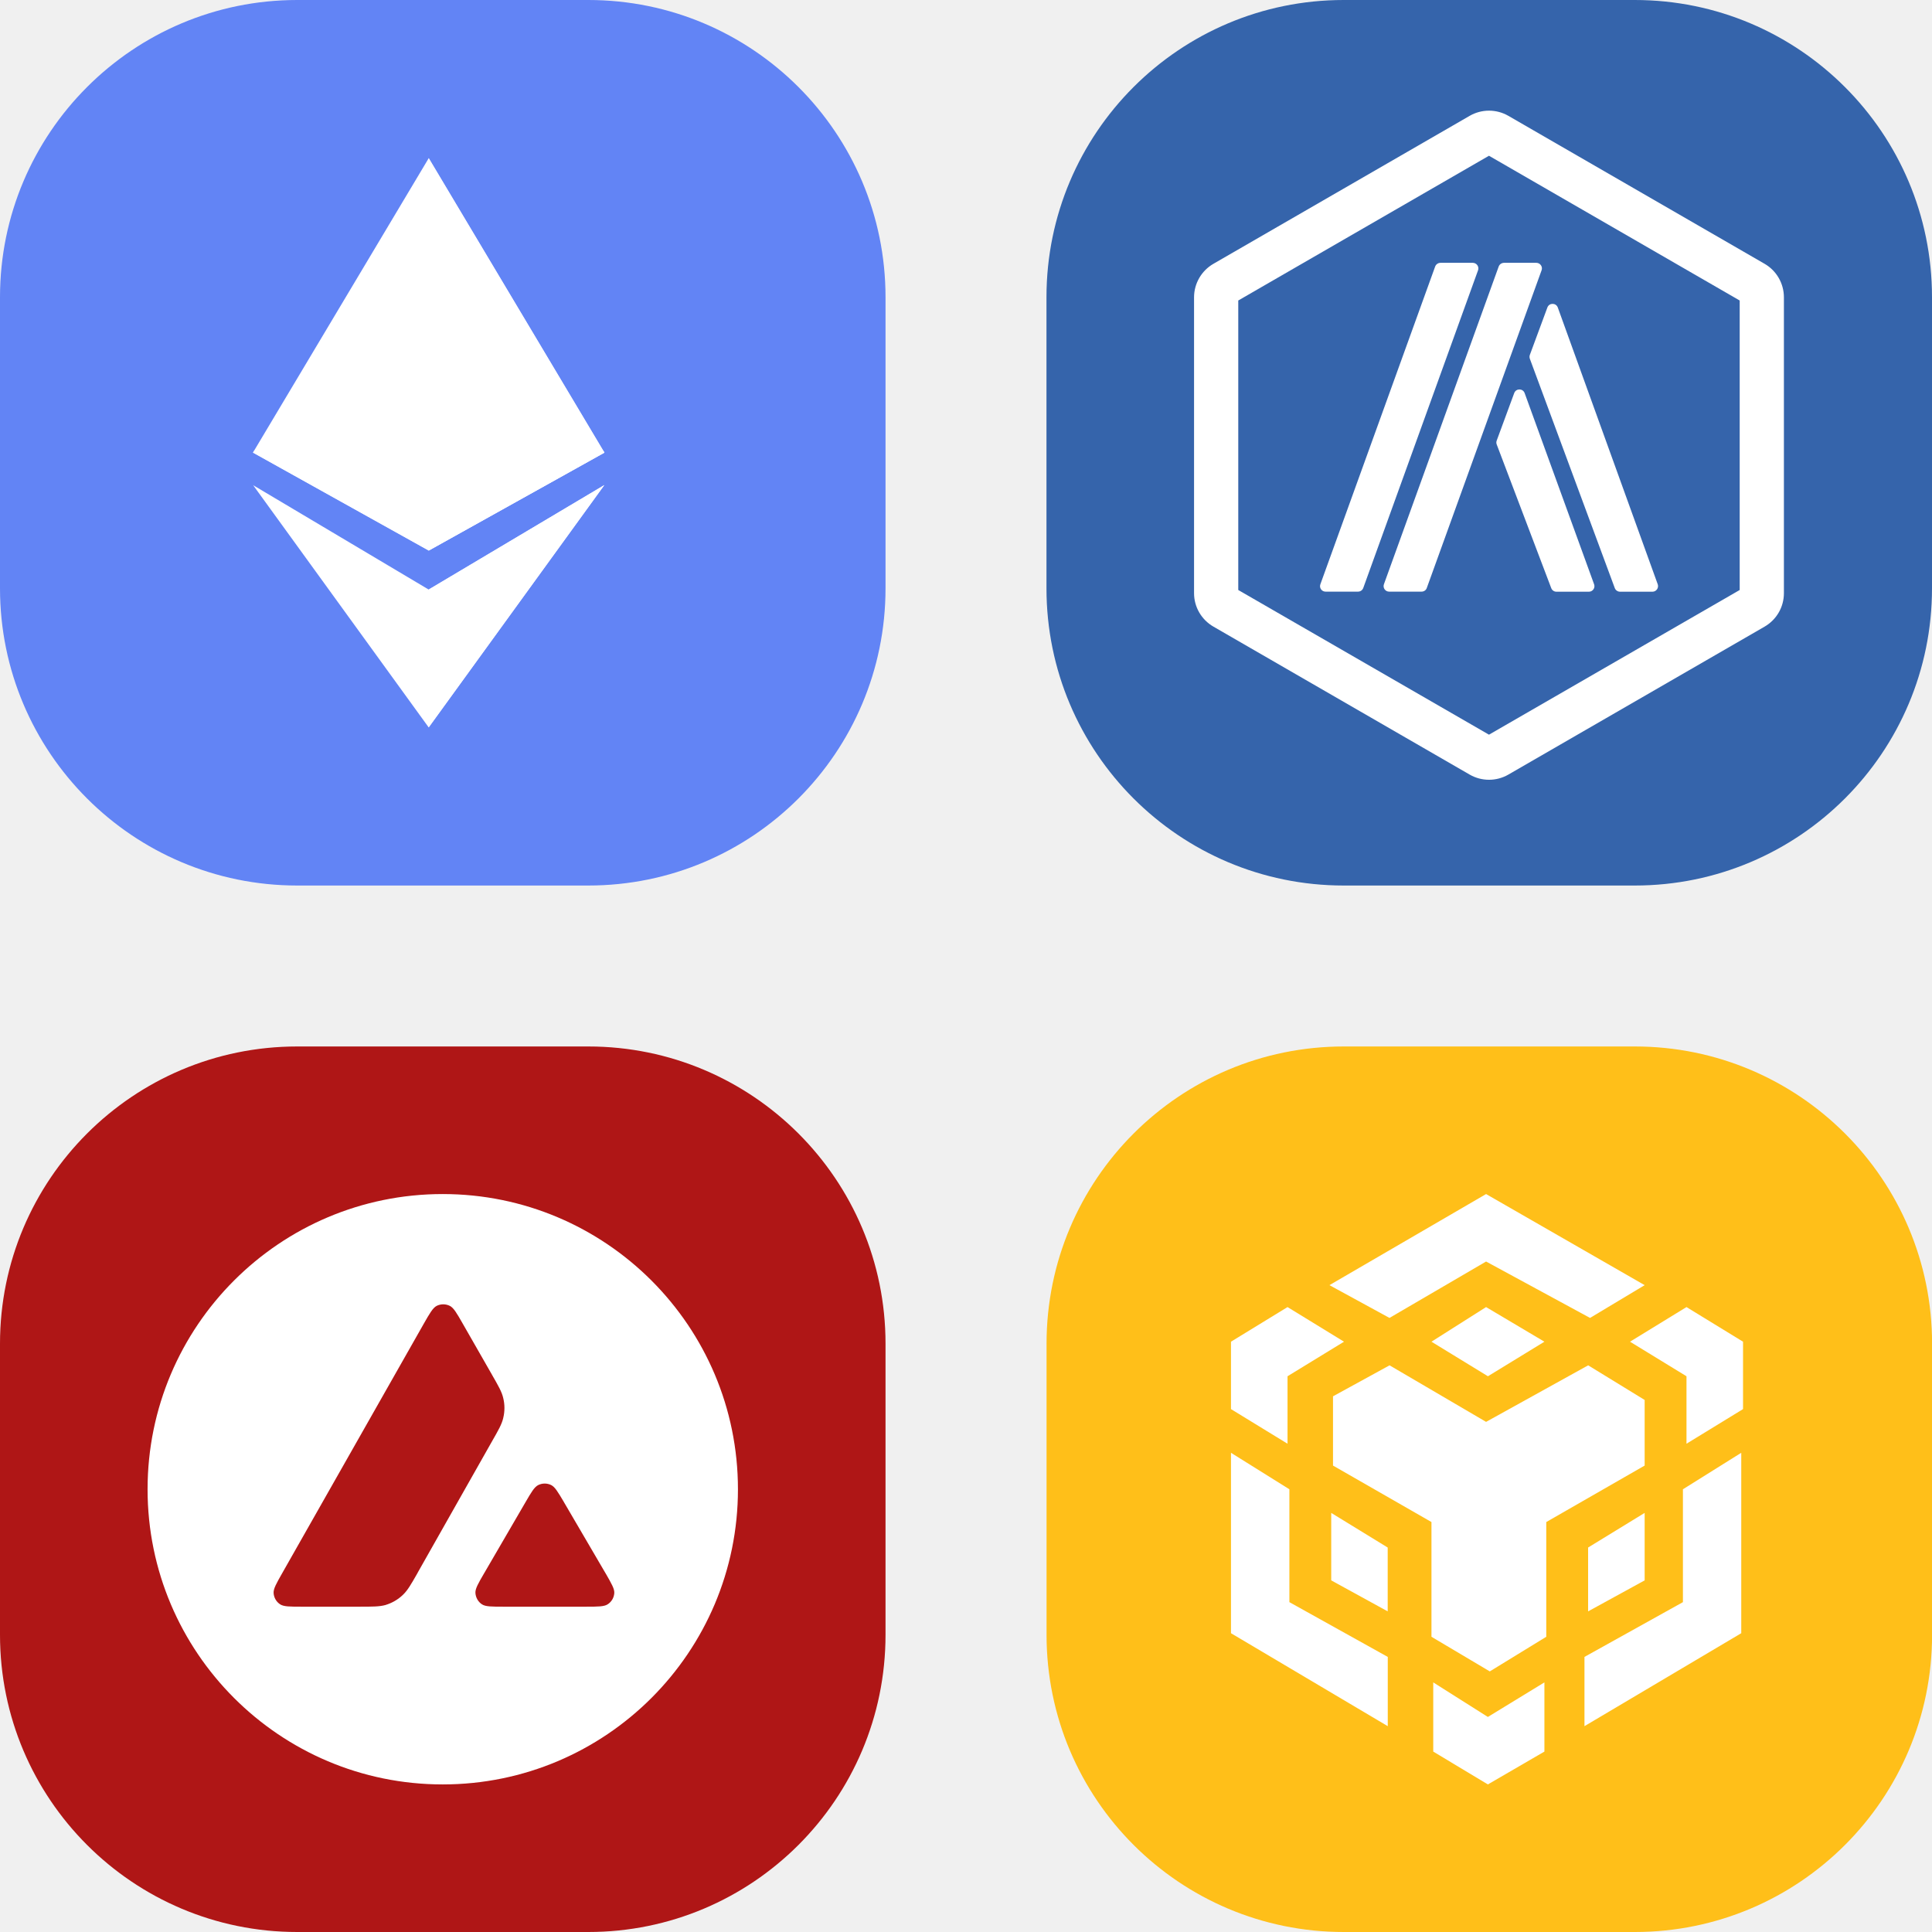
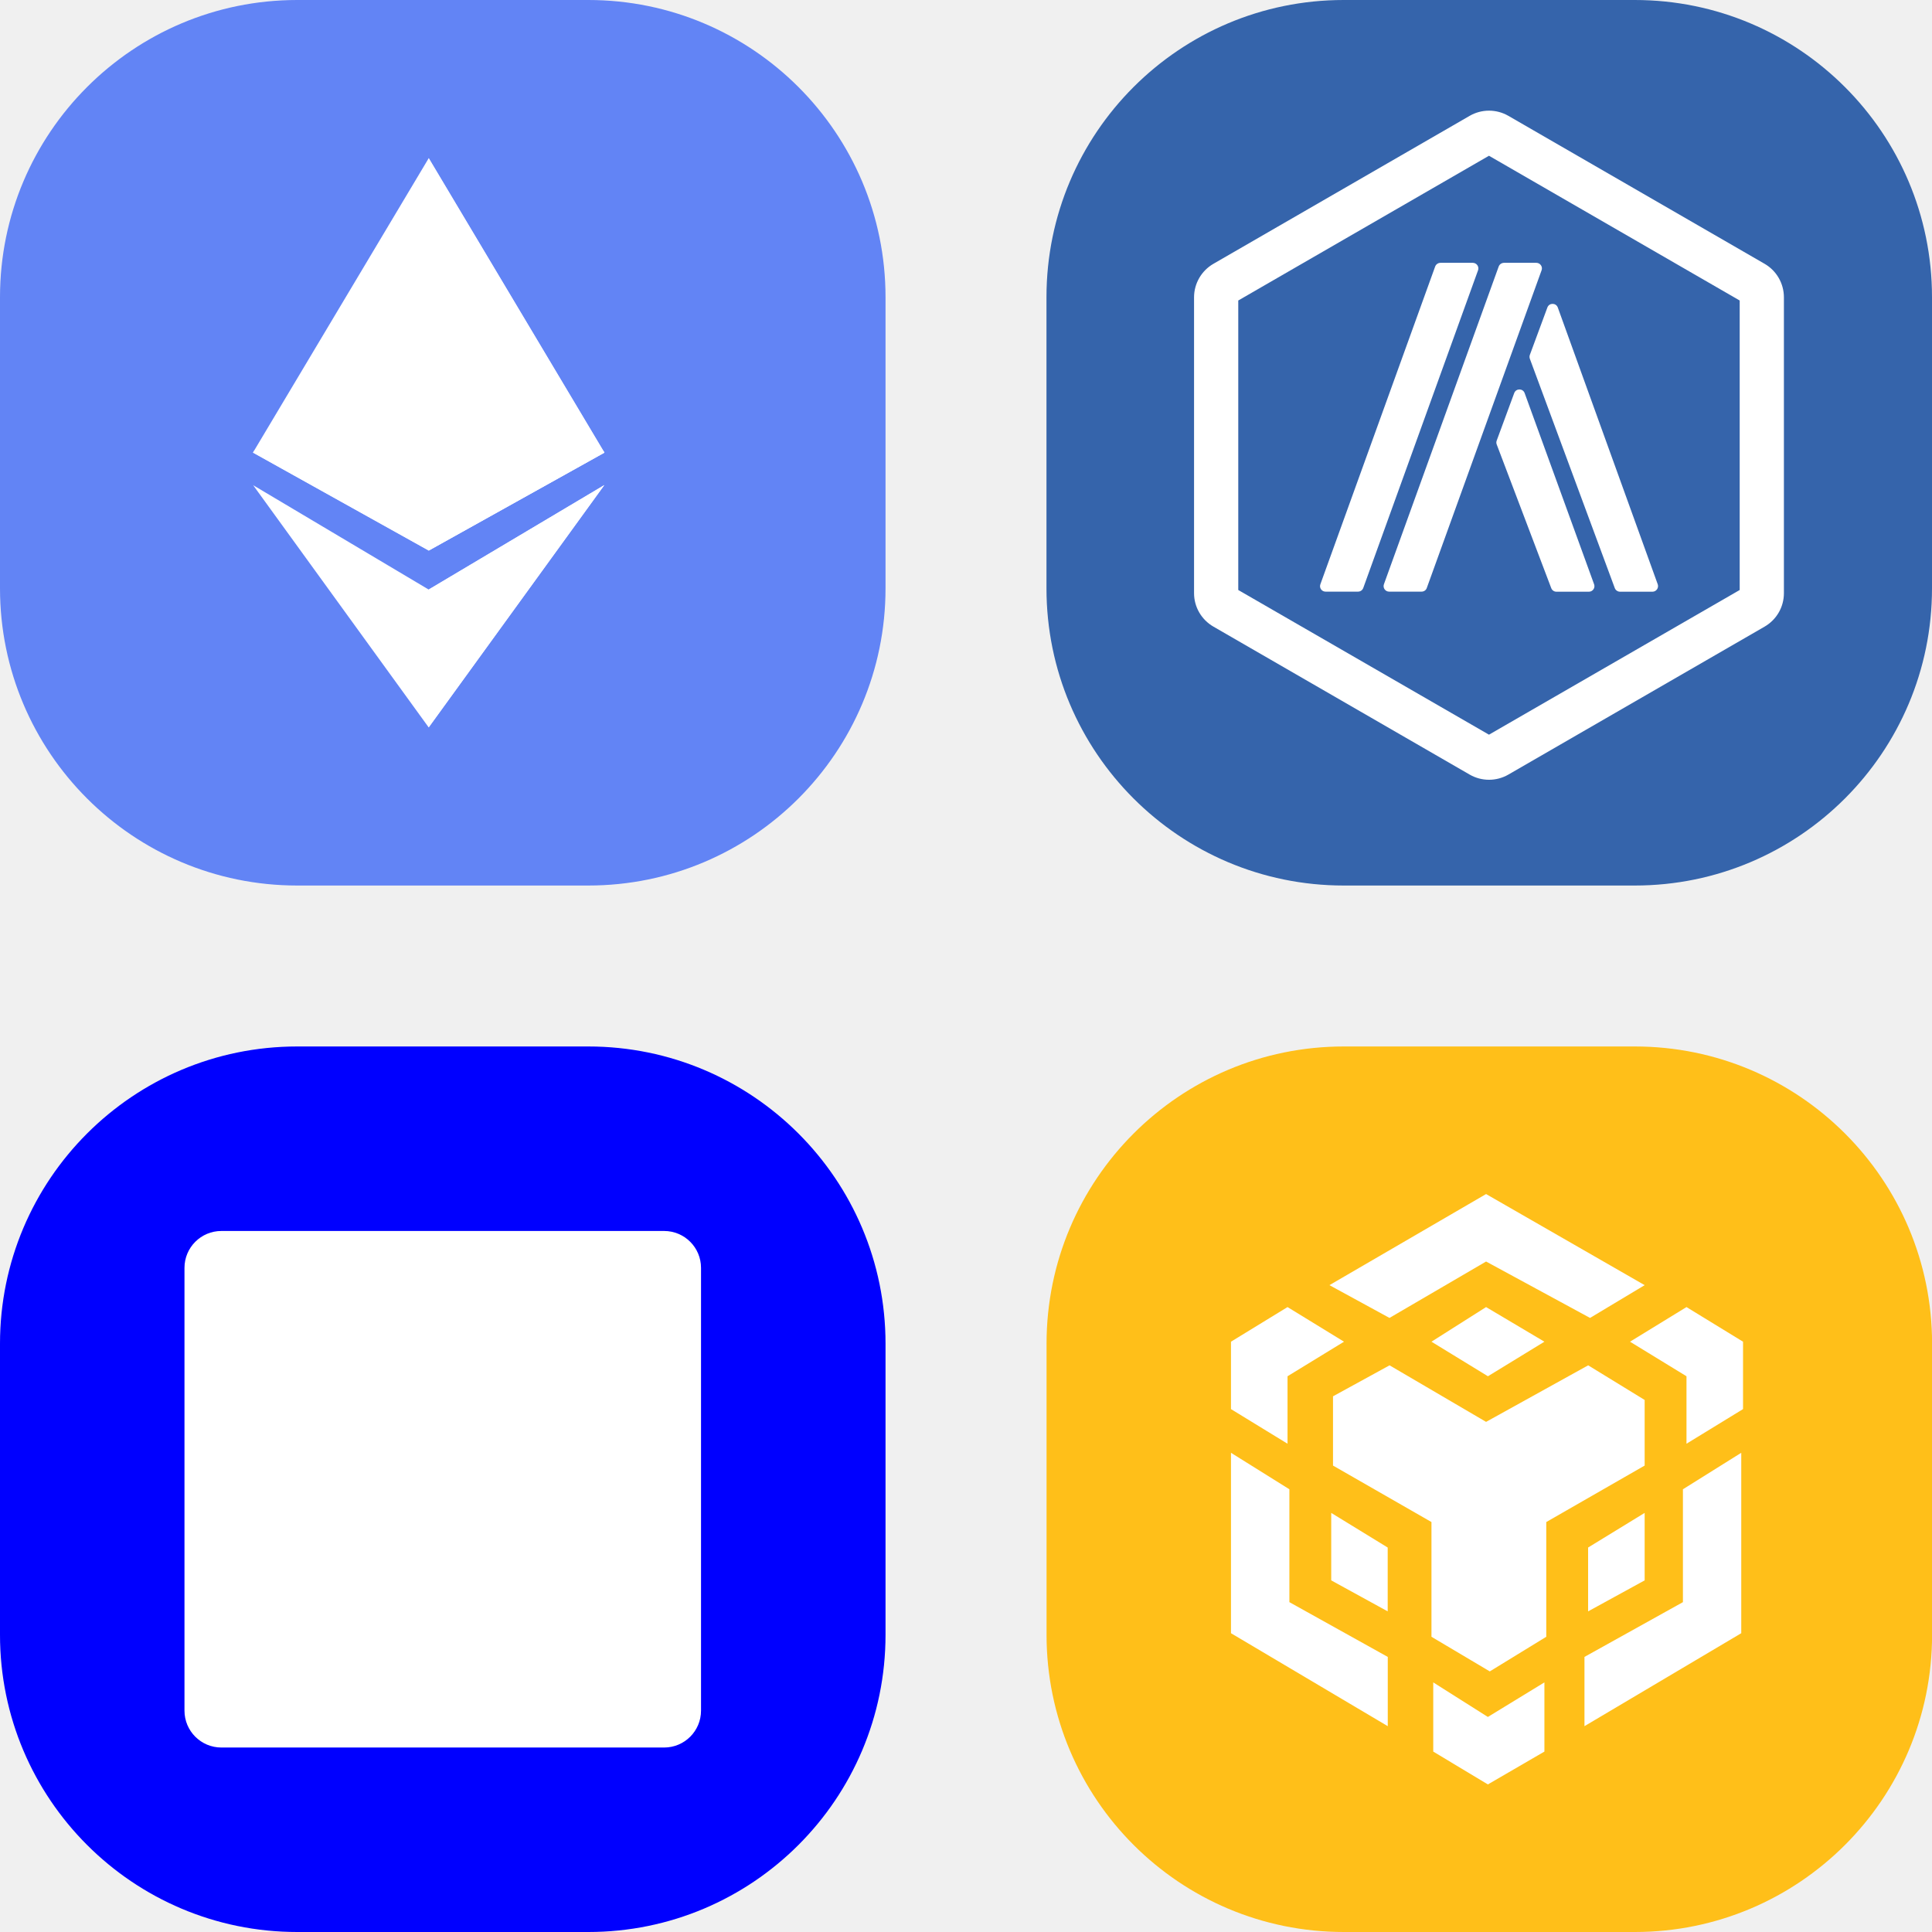
<svg xmlns="http://www.w3.org/2000/svg" width="26" height="26" viewBox="0 0 26 26" fill="none">
  <rect x="14.084" y="14.083" width="11.917" height="11.917" rx="4" fill="#FFBF19" />
  <path d="M20.784 23.572L20.023 24.014L19.288 23.572V22.641L20.023 23.106L20.784 22.641V23.572ZM17.352 20.042V21.561L18.676 22.298V23.23L16.566 21.979V19.551L17.352 20.042ZM23.433 21.979L21.323 23.23V22.298L22.648 21.561V20.042L23.433 19.551V21.979ZM22.133 18.84V19.723L20.809 20.483V22.027L20.049 22.493L19.264 22.027V20.483L17.939 19.723V18.791L18.7 18.374L19.999 19.135L21.373 18.374L22.133 18.84ZM18.675 20.826V21.685L17.915 21.268V20.36L18.675 20.826ZM22.133 21.268L21.372 21.685V20.826L22.133 20.36V21.268ZM18.087 18.056L17.327 18.521V19.429L16.566 18.963V18.056L17.327 17.59L18.087 18.056ZM23.457 18.056V18.963L22.696 19.429V18.521L21.936 18.056L22.696 17.59L23.457 18.056ZM20.784 18.056L20.024 18.521L19.264 18.056L19.999 17.59L20.784 18.056ZM22.133 17.295L21.398 17.736L19.999 16.977L18.699 17.736L17.891 17.295L19.999 16.069L22.133 17.295Z" fill="white" />
  <rect x="14.083" width="11.917" height="11.917" rx="4" fill="#3564AB" />
  <path d="M19.778 1.559C19.939 1.466 20.138 1.466 20.299 1.559L23.747 3.55C23.908 3.643 24.007 3.815 24.007 4.001V7.983C24.007 8.169 23.908 8.34 23.747 8.433L20.299 10.424C20.138 10.517 19.939 10.517 19.778 10.424L16.33 8.433C16.169 8.34 16.069 8.169 16.069 7.983V4.001C16.069 3.815 16.169 3.643 16.33 3.55L19.778 1.559ZM16.664 4.044V7.94L20.038 9.887L23.412 7.94V4.044L20.038 2.096L16.664 4.044ZM20.378 5.289C20.402 5.225 20.494 5.225 20.518 5.29L21.453 7.864C21.47 7.912 21.434 7.963 21.383 7.963H20.945C20.915 7.963 20.887 7.944 20.876 7.915L20.142 5.981C20.135 5.964 20.136 5.946 20.142 5.929L20.378 5.289ZM20.824 4.138C20.848 4.073 20.94 4.073 20.964 4.138L22.309 7.863C22.326 7.911 22.29 7.963 22.238 7.963H21.802C21.771 7.963 21.742 7.944 21.731 7.914L20.588 4.828C20.582 4.811 20.582 4.792 20.588 4.776L20.824 4.138ZM19.821 3.537C19.873 3.538 19.908 3.589 19.891 3.637L18.346 7.913C18.335 7.943 18.307 7.962 18.275 7.962H17.839C17.787 7.962 17.751 7.911 17.769 7.863L19.314 3.586C19.325 3.557 19.353 3.538 19.384 3.537H19.821ZM20.676 3.537C20.727 3.537 20.764 3.589 20.746 3.637L19.201 7.913C19.191 7.943 19.162 7.962 19.131 7.962H18.694C18.643 7.962 18.607 7.911 18.624 7.863L20.169 3.586C20.18 3.557 20.208 3.538 20.239 3.537H20.676Z" fill="white" />
  <rect width="11.917" height="11.917" rx="4" fill="#6284F5" />
  <path d="M8.134 6.091L5.77 7.409L3.405 6.091L3.416 6.071L5.77 2.128L8.121 6.069L8.134 6.091Z" fill="white" />
  <path d="M8.132 6.528L8.121 6.544L5.769 9.789L3.416 6.542L3.407 6.528L3.416 6.535L5.769 7.934L8.121 6.535L8.132 6.528Z" fill="white" />
  <path d="M8.134 6.091L5.77 7.409L3.405 6.091L3.416 6.071L5.77 5.004L8.121 6.069L8.134 6.091Z" fill="white" />
  <path opacity="0.8" d="M8.134 6.091L5.769 7.409V2.128L8.121 6.069L8.134 6.091Z" fill="white" />
  <path d="M8.132 6.528L8.121 6.544L5.769 9.789V7.934L8.121 6.535L8.132 6.528Z" fill="white" />
-   <rect y="14.083" width="11.917" height="11.917" rx="4" fill="#AF1616" />
-   <path d="M9.931 20.042C9.931 22.235 8.152 24.014 5.958 24.014C3.765 24.014 1.986 22.235 1.986 20.042C1.986 17.848 3.765 16.069 5.958 16.069C8.152 16.069 9.931 17.848 9.931 20.042ZM4.833 21.622H4.062C3.9 21.622 3.82 21.622 3.771 21.591C3.718 21.557 3.686 21.5 3.682 21.438C3.679 21.38 3.719 21.31 3.799 21.169L5.703 17.814C5.784 17.672 5.825 17.601 5.876 17.574C5.932 17.546 5.998 17.546 6.054 17.574C6.106 17.601 6.147 17.672 6.228 17.814L6.619 18.497L6.621 18.501C6.709 18.654 6.753 18.731 6.772 18.813C6.794 18.901 6.794 18.995 6.772 19.084C6.753 19.166 6.709 19.244 6.62 19.399L5.62 21.166L5.618 21.171C5.53 21.325 5.485 21.403 5.423 21.462C5.356 21.527 5.275 21.573 5.186 21.6C5.105 21.622 5.014 21.622 4.833 21.622ZM6.779 21.622H7.884C8.047 21.622 8.129 21.622 8.178 21.59C8.231 21.556 8.264 21.498 8.267 21.436C8.269 21.38 8.23 21.313 8.154 21.18C8.151 21.176 8.148 21.171 8.146 21.167L7.592 20.22L7.586 20.209C7.508 20.078 7.469 20.012 7.419 19.986C7.363 19.958 7.298 19.958 7.242 19.986C7.191 20.012 7.15 20.081 7.069 20.221L6.518 21.168L6.516 21.171C6.435 21.31 6.395 21.38 6.398 21.437C6.402 21.499 6.434 21.557 6.487 21.591C6.535 21.622 6.617 21.622 6.779 21.622Z" fill-rule="evenodd" clip-rule="evenodd" fill="white" />
+   <rect y="14.083" width="11.917" height="11.917" rx="4" fill="#0000FF" />
+   <g transform="translate(0 14.0833) scale(0.4965292)">
+     <rect x="5" y="5" width="14" height="14" rx="1" fill="#FFF" />
+   </g>
</svg>
